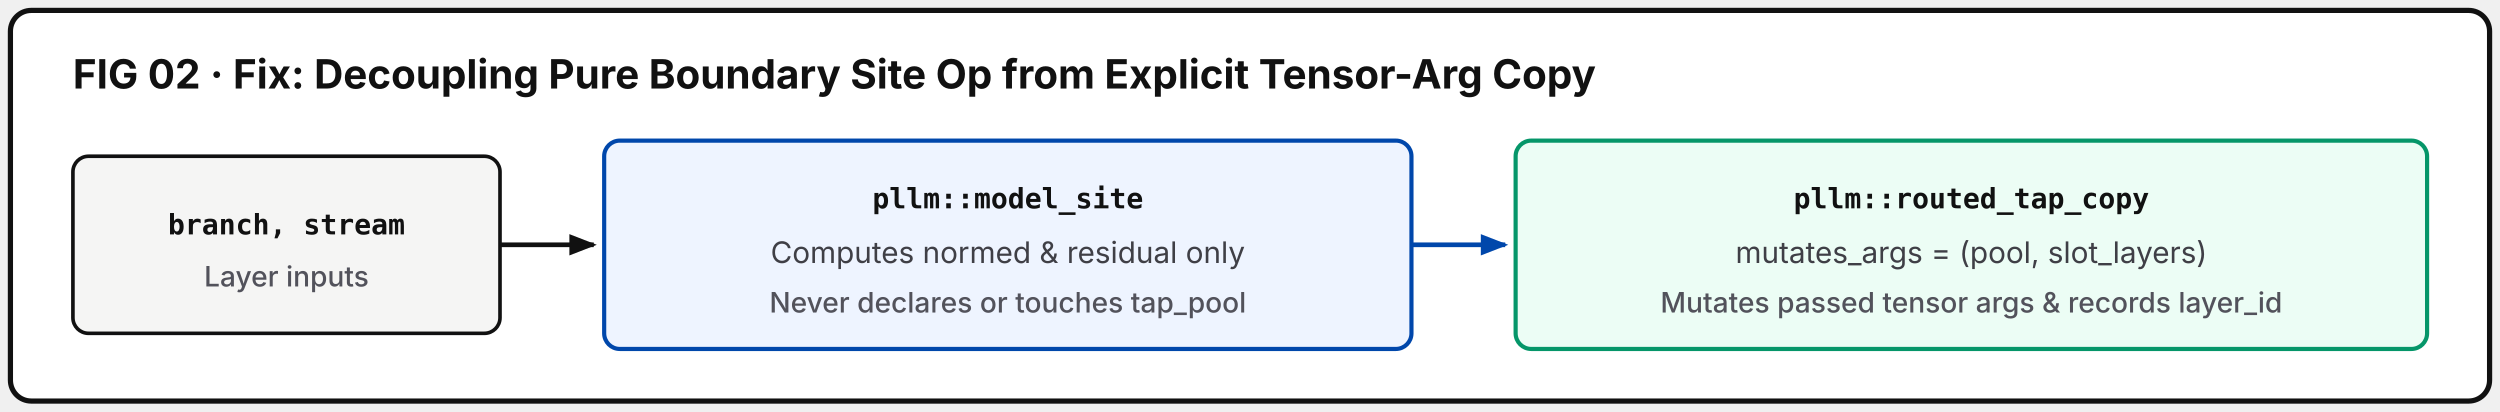
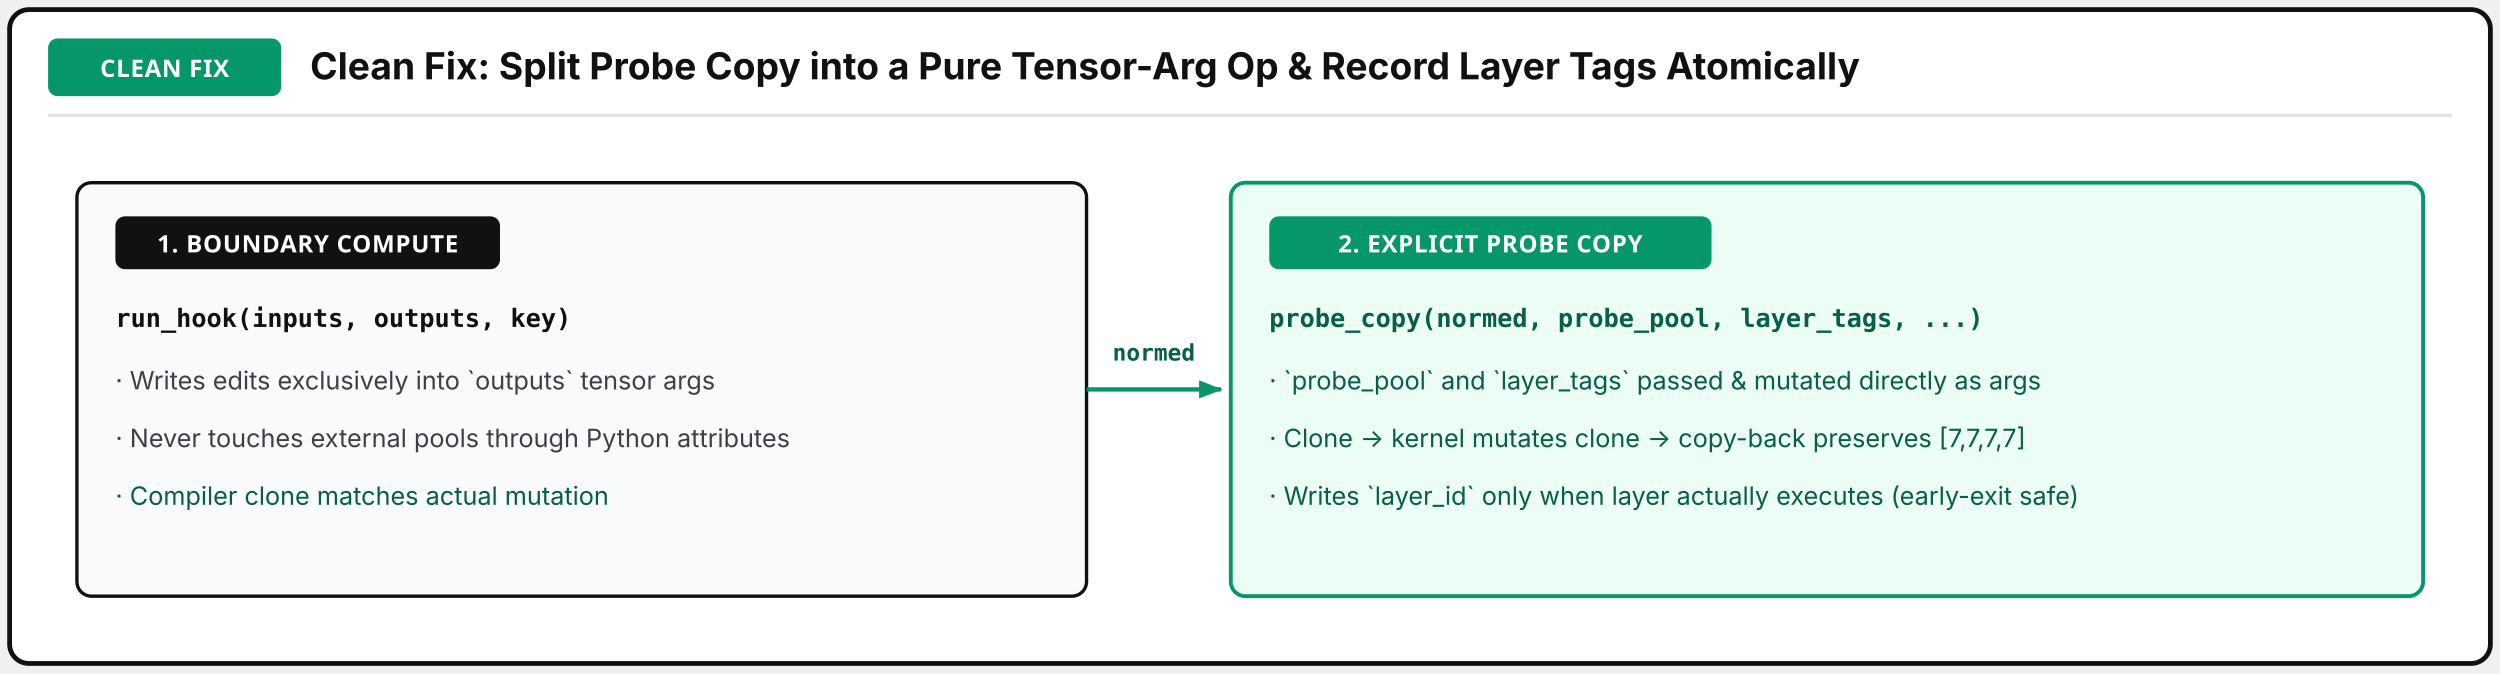
- <svg xmlns="http://www.w3.org/2000/svg" viewBox="0 0 960 158" width="100%" role="img" aria-label="FIG 02 · Fix: Decoupling Pure Boundary Site Op from Explicit Tensor-Arg Copy">
-   <style>
-     .title { font: 700 15.5px "DM Sans", -apple-system, "PingFang SC", "Microsoft YaHei", sans-serif; fill: #111111; }
-     .hdr { font: 700 13px "DM Sans", -apple-system, "PingFang SC", "Microsoft YaHei", sans-serif; fill: #ffffff; }
-     .label { font: 700 12.8px "DM Sans", -apple-system, "PingFang SC", "Microsoft YaHei", sans-serif; fill: #111111; }
-     .sub { font: 400 11.4px "DM Sans", -apple-system, "PingFang SC", "Microsoft YaHei", sans-serif; fill: #3f3f46; }
-     .muted { font: 500 10.8px "DM Sans", -apple-system, "PingFang SC", "Microsoft YaHei", sans-serif; fill: #52525b; }
-     .mono { font: 600 10.8px "JetBrains Mono", "SF Mono", Menlo, Consolas, monospace; fill: #111111; }
-     .badge { font: 700 10.2px "JetBrains Mono", "PingFang SC", monospace; letter-spacing: 0.03em; }
-   </style>
+ <svg xmlns="http://www.w3.org/2000/svg" viewBox="0 0 1040 280" width="100%" role="img" aria-label="Clean Fix: Split Probe Copy into a Pure Tensor-Arg Op &amp; Record Layer Tags Atomically">
  <defs>
-     <marker id="arr-ink" viewBox="0 0 10 10" refX="8" refY="5" markerWidth="6.5" markerHeight="6.5" orient="auto">
+     <style>
+       .title { font: 700 15.5px "DM Sans", -apple-system, "PingFang SC", "Microsoft YaHei", sans-serif; }
+       .sec { font: 700 12px "DM Sans", -apple-system, "PingFang SC", "Microsoft YaHei", sans-serif; }
+       .label { font: 600 11.5px "DM Sans", -apple-system, "PingFang SC", "Microsoft YaHei", sans-serif; }
+       .label-sm { font: 600 10.5px "DM Sans", -apple-system, "PingFang SC", "Microsoft YaHei", sans-serif; }
+       .sub { font: 400 10.5px "DM Sans", -apple-system, "PingFang SC", "Microsoft YaHei", sans-serif; }
+       .sub-sm { font: 400 9.8px "DM Sans", -apple-system, "PingFang SC", "Microsoft YaHei", sans-serif; }
+       .mono { font: 600 10.5px "JetBrains Mono", "SF Mono", Menlo, Consolas, "PingFang SC", "Microsoft YaHei", monospace; }
+       .mono-sm { font: 600 9.5px "JetBrains Mono", "SF Mono", Menlo, Consolas, "PingFang SC", "Microsoft YaHei", monospace; }
+       .badge { font: 700 10px "JetBrains Mono", "SF Mono", "PingFang SC", "Microsoft YaHei", sans-serif; letter-spacing: 0.03em; }
+     </style>
+     <marker id="arr-ink" viewBox="0 0 10 10" refX="8.5" refY="5" markerWidth="6" markerHeight="6" orient="auto">
      <path d="M 0 1.5 L 9 5 L 0 8.5 z" fill="#111111" />
    </marker>
-     <marker id="arr-blue" viewBox="0 0 10 10" refX="8" refY="5" markerWidth="6.5" markerHeight="6.5" orient="auto">
+     <marker id="arr-red" viewBox="0 0 10 10" refX="8.5" refY="5" markerWidth="6" markerHeight="6" orient="auto">
+       <path d="M 0 1.5 L 9 5 L 0 8.5 z" fill="#e62b2b" />
+     </marker>
+     <marker id="arr-green" viewBox="0 0 10 10" refX="8.5" refY="5" markerWidth="6" markerHeight="6" orient="auto">
+       <path d="M 0 1.5 L 9 5 L 0 8.5 z" fill="#059669" />
+     </marker>
+     <marker id="arr-blue" viewBox="0 0 10 10" refX="8.5" refY="5" markerWidth="6" markerHeight="6" orient="auto">
      <path d="M 0 1.5 L 9 5 L 0 8.5 z" fill="#0047ab" />
    </marker>
-     <marker id="arr-red" viewBox="0 0 10 10" refX="8" refY="5" markerWidth="6.5" markerHeight="6.5" orient="auto">
-       <path d="M 0 1.5 L 9 5 L 0 8.5 z" fill="#e62b2b" />
-     </marker>
-     <marker id="arr-emerald" viewBox="0 0 10 10" refX="8" refY="5" markerWidth="6.5" markerHeight="6.5" orient="auto">
-       <path d="M 0 1.5 L 9 5 L 0 8.5 z" fill="#059669" />
+     <marker id="arr-amber" viewBox="0 0 10 10" refX="8.5" refY="5" markerWidth="6" markerHeight="6" orient="auto">
+       <path d="M 0 1.5 L 9 5 L 0 8.5 z" fill="#b45309" />
    </marker>
  </defs>
-   <rect x="4" y="4" width="952" height="150" rx="8" fill="#ffffff" stroke="#111111" stroke-width="2" />
-   <text x="28" y="34" class="title">FIG 02 · Fix: Decoupling Pure Boundary Site Op from Explicit Tensor-Arg Copy</text>
-   <rect x="28" y="60" width="164" height="68" rx="6" fill="#f5f5f4" stroke="#111111" stroke-width="1.4" />
-   <text x="110" y="90" text-anchor="middle" class="mono">branch, stream</text>
-   <text x="110" y="110" text-anchor="middle" class="muted">Layer inputs</text>
-   <line x1="192" y1="94" x2="228" y2="94" stroke="#111111" stroke-width="1.8" marker-end="url(#arr-ink)" />
-   <rect x="232" y="54" width="310" height="80" rx="6" fill="#eef4ff" stroke="#0047ab" stroke-width="1.6" />
-   <text x="387" y="80" text-anchor="middle" class="mono" fill="#0047ab">pllm::model_site</text>
-   <text x="387" y="101" text-anchor="middle" class="sub">Computes normed &amp; residual only</text>
-   <text x="387" y="120" text-anchor="middle" class="muted">Never declares or touches tap_pool</text>
-   <line x1="542" y1="94" x2="578" y2="94" stroke="#0047ab" stroke-width="1.8" marker-end="url(#arr-blue)" />
-   <rect x="582" y="54" width="350" height="80" rx="6" fill="#ecfdf5" stroke="#059669" stroke-width="1.6" />
-   <text x="757" y="80" text-anchor="middle" class="mono" fill="#059669">pllm::routed_tap_copy</text>
-   <text x="757" y="101" text-anchor="middle" class="sub">mutates_args = (pool, slot_layers)</text>
-   <text x="757" y="120" text-anchor="middle" class="muted">Mutates passed tensor args &amp; records layer_id</text>
+   <rect x="4" y="4" width="1032" height="272" rx="8" fill="#ffffff" stroke="#111111" stroke-width="2" />
+   <rect x="20" y="16" width="97" height="24" rx="4" fill="#059669" />
+   <text x="68.5" y="32" text-anchor="middle" class="badge" fill="#ffffff">CLEAN FIX</text>
+   <text x="129" y="33" class="title" fill="#111111">Clean Fix: Split Probe Copy into a Pure Tensor-Arg Op &amp; Record Layer Tags Atomically</text>
+   <line x1="20" y1="48" x2="1020" y2="48" stroke="#e4e4e7" stroke-width="1.4" />
+   <rect x="32" y="76" width="420" height="172" rx="6" fill="#f8fafc" stroke="#111111" stroke-width="1.4" />
+   <rect x="48" y="90" width="160" height="22" rx="4" fill="#111111" />
+   <text x="128" y="105" text-anchor="middle" class="badge" fill="#ffffff">1. BOUNDARY COMPUTE</text>
+   <text x="48" y="136" class="mono" fill="#111111">run_hook(inputs, outputs, key)</text>
+   <text x="48" y="162" class="sub" fill="#3f3f46">· Writes edits exclusively into `outputs` tensor args</text>
+   <text x="48" y="186" class="sub" fill="#3f3f46">· Never touches external pools through Python attributes</text>
+   <text x="48" y="210" class="sub" fill="#065f46">· Compiler clone matches actual mutation</text>
+   <line x1="452" y1="162" x2="508" y2="162" stroke="#059669" stroke-width="1.8" marker-end="url(#arr-green)" />
+   <text x="480" y="150" text-anchor="middle" class="mono-sm" fill="#065f46">normed</text>
+   <rect x="512" y="76" width="496" height="172" rx="6" fill="#ecfdf5" stroke="#059669" stroke-width="1.6" />
+   <rect x="528" y="90" width="184" height="22" rx="4" fill="#059669" />
+   <text x="620" y="105" text-anchor="middle" class="badge" fill="#ffffff">2. EXPLICIT PROBE COPY</text>
+   <text x="528" y="136" class="mono" fill="#065f46">probe_copy(normed, probe_pool, layer_tags, ...)</text>
+   <text x="528" y="162" class="sub" fill="#065f46">· `probe_pool` and `layer_tags` passed &amp; mutated directly as args</text>
+   <text x="528" y="186" class="sub" fill="#065f46">· Clone -&gt; kernel mutates clone -&gt; copy-back preserves [7,7,7,7]</text>
+   <text x="528" y="210" class="sub" fill="#065f46">· Writes `layer_id` only when layer actually executes (early-exit safe)</text>
</svg>
